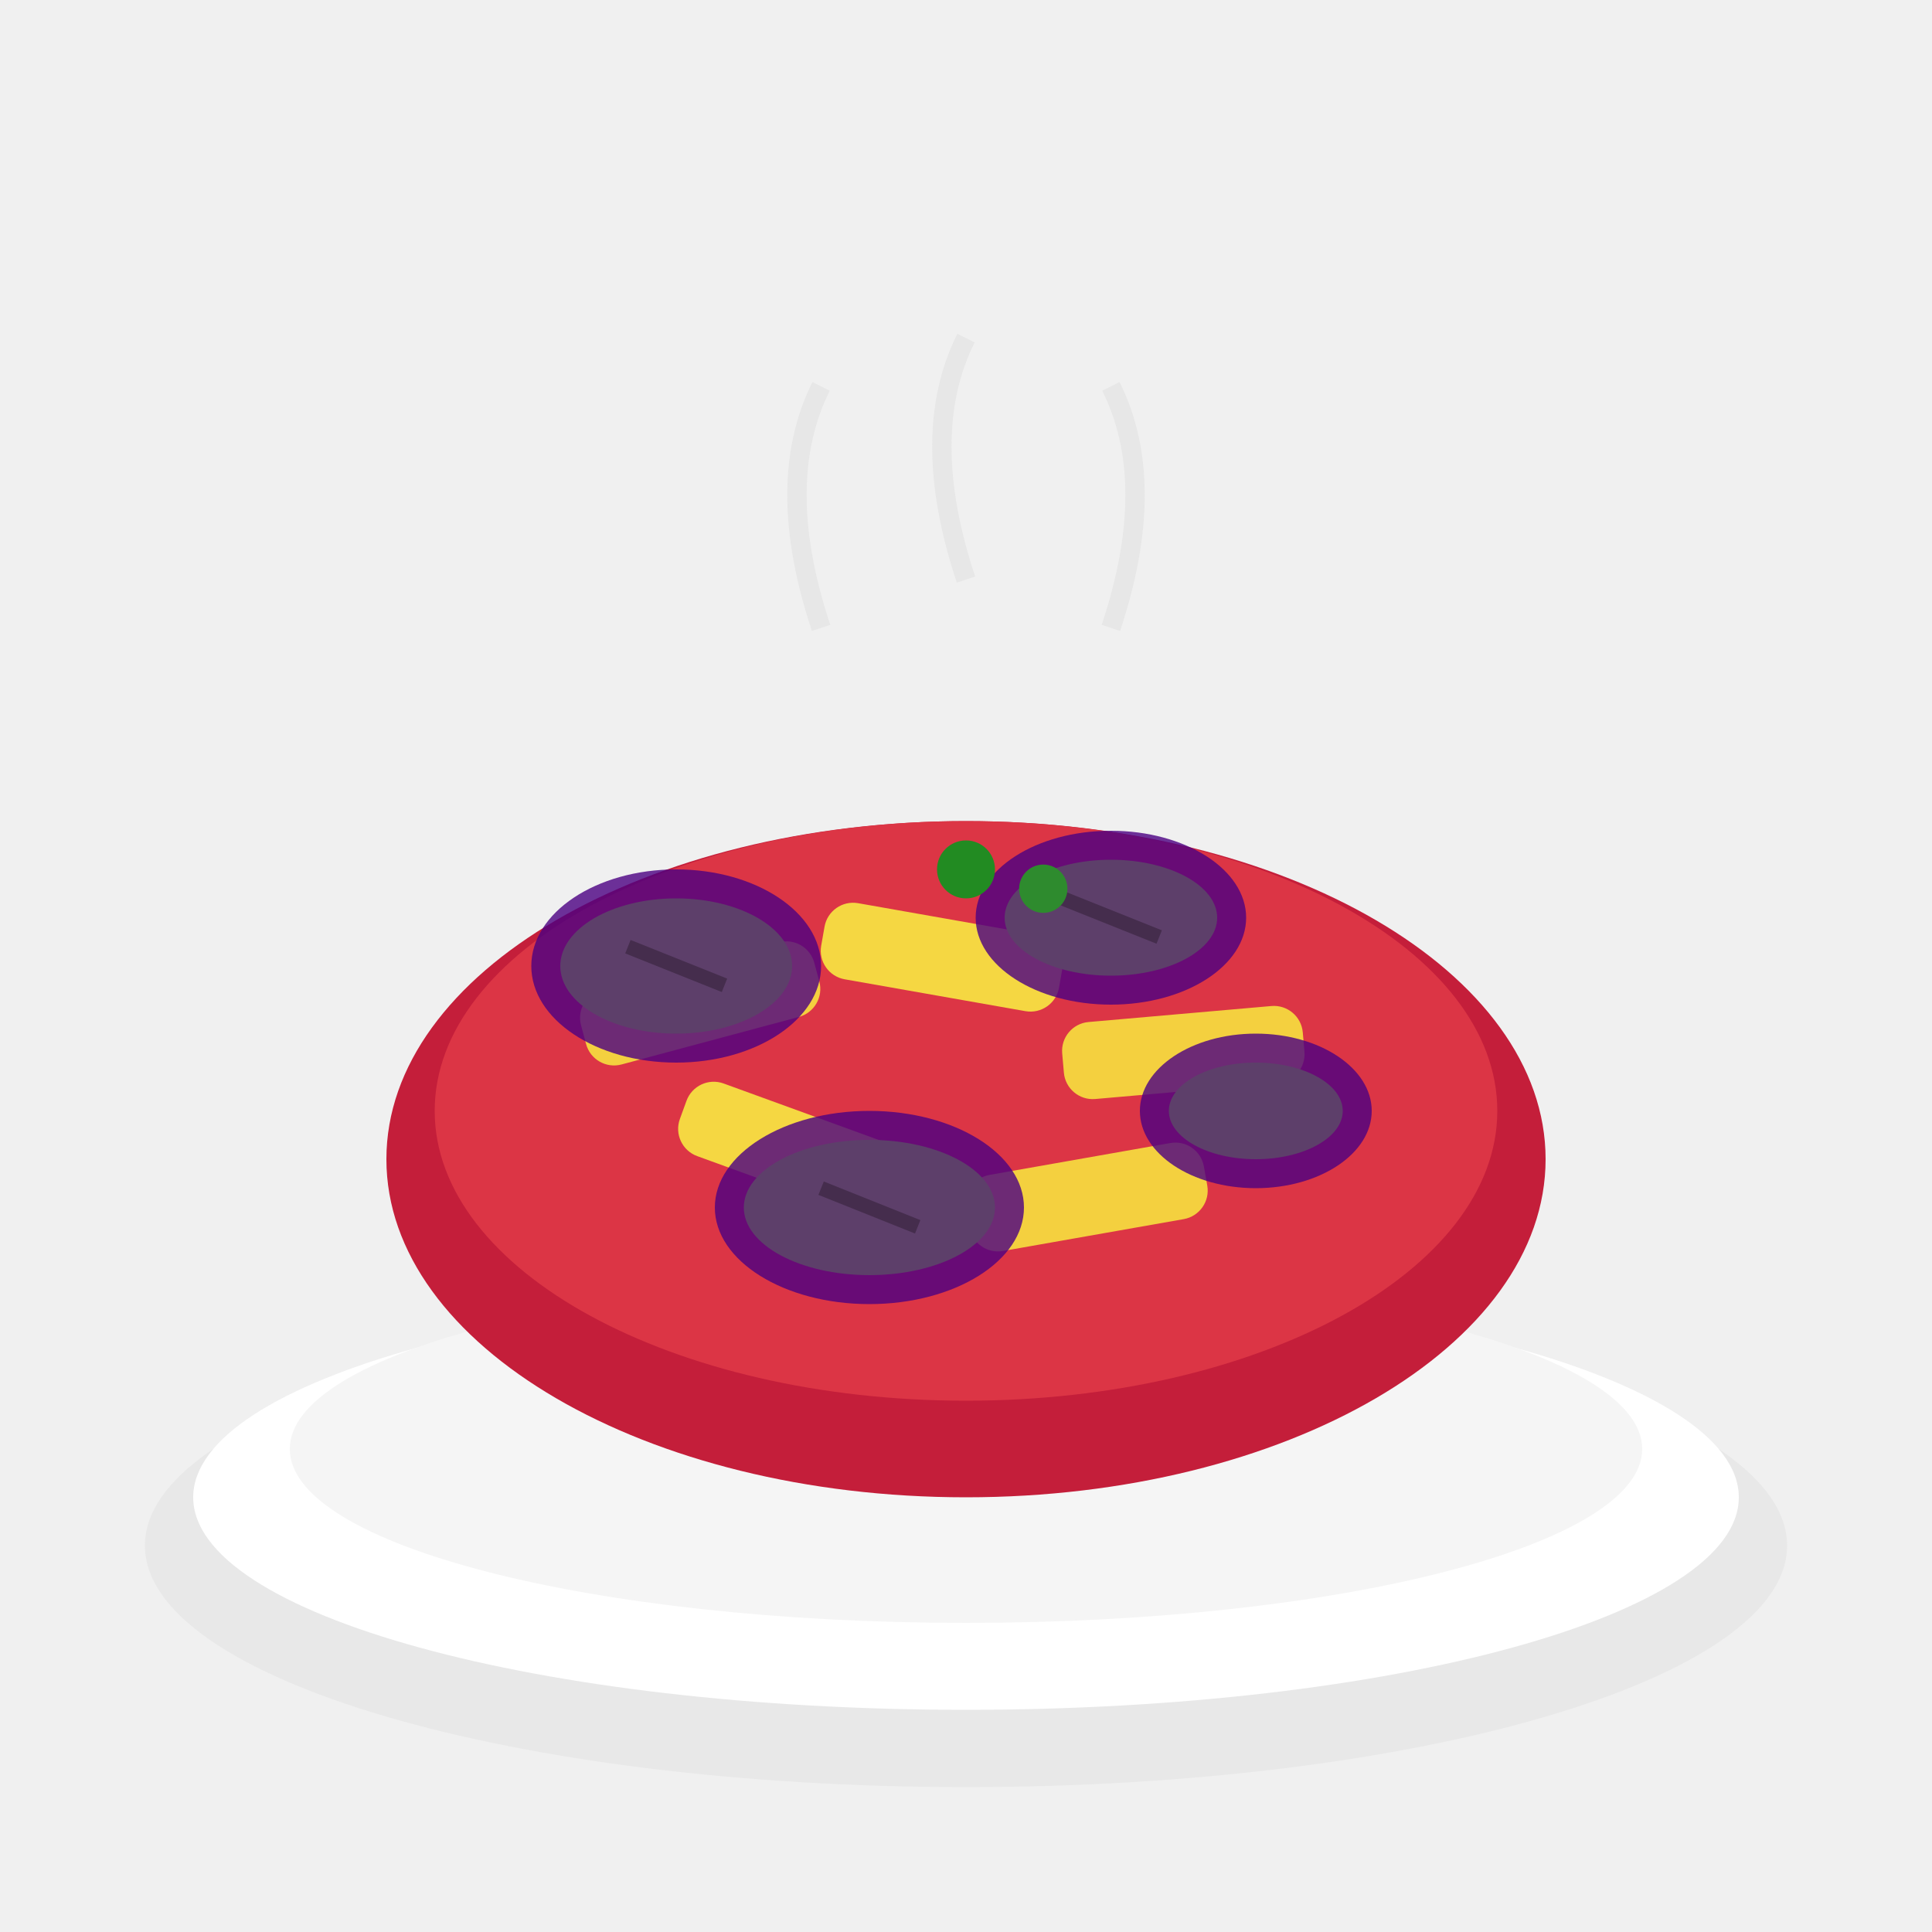
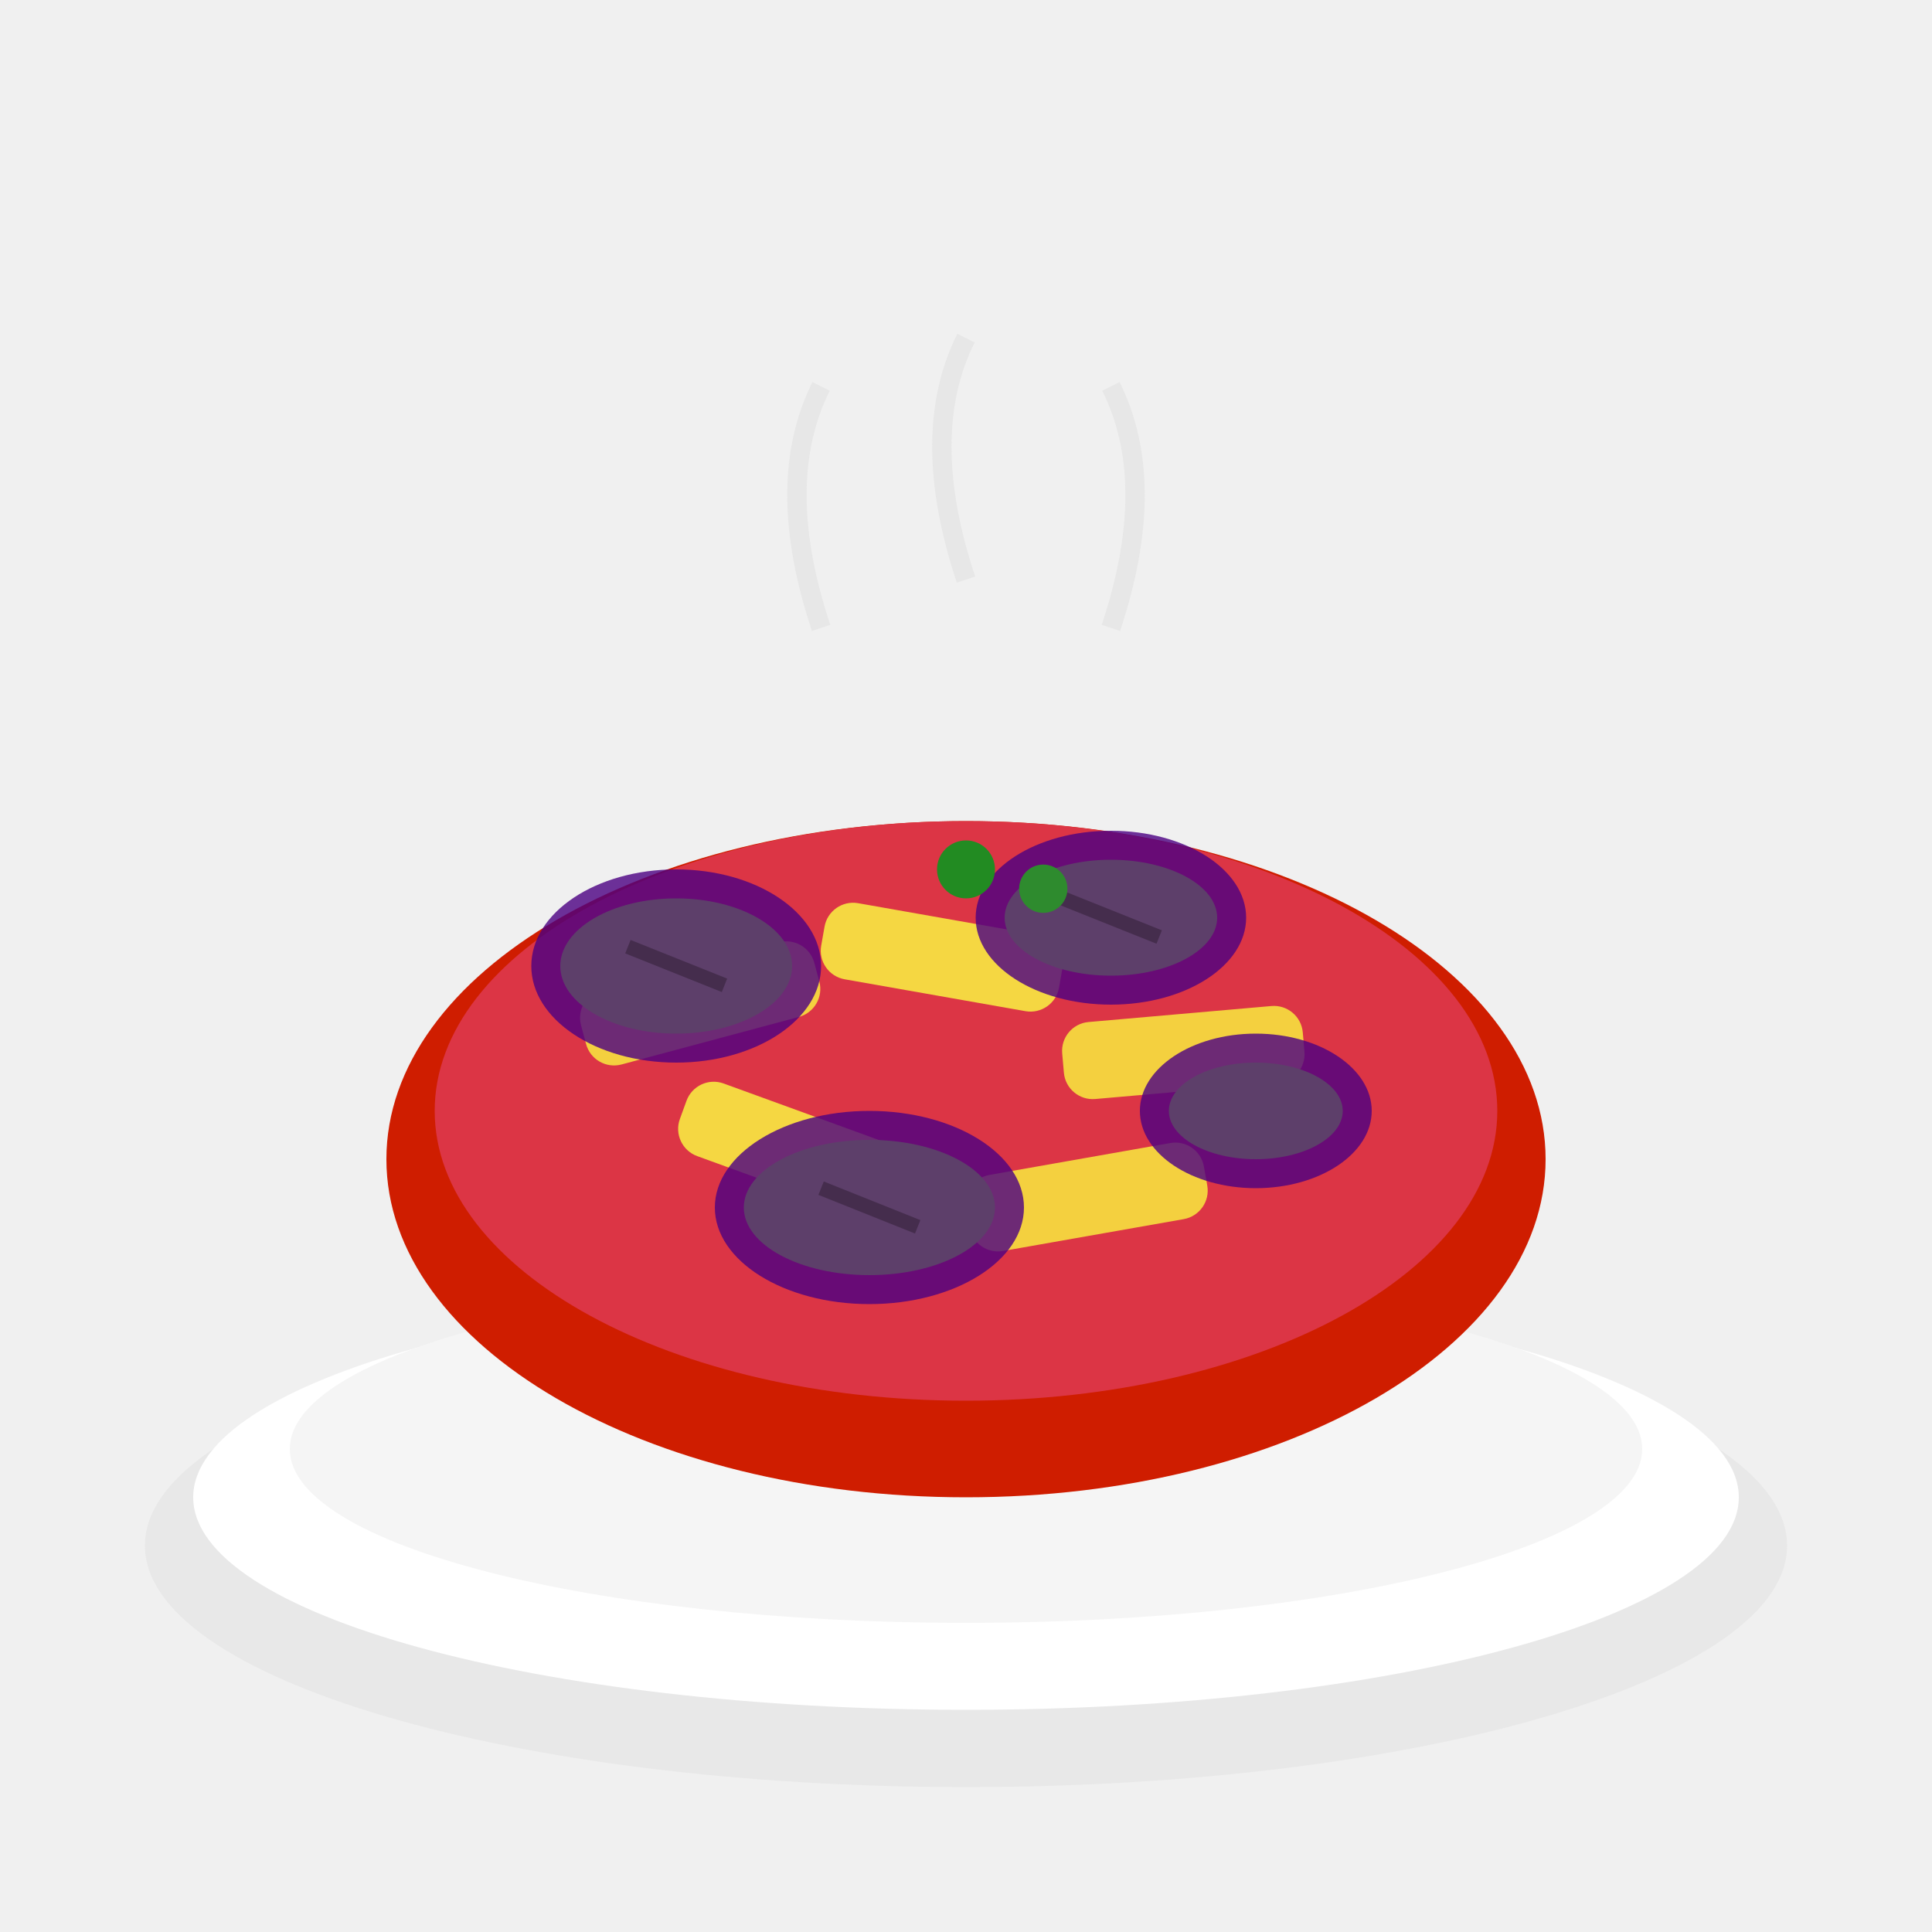
<svg xmlns="http://www.w3.org/2000/svg" viewBox="0 0 200 200">
  <ellipse cx="100" cy="160" rx="85" ry="25" fill="#E8E8E8" />
  <ellipse cx="100" cy="155" rx="80" ry="22" fill="#FFFFFF" />
  <ellipse cx="100" cy="150" rx="70" ry="18" fill="#F5F5F5" />
-   <ellipse cx="100" cy="120" rx="60" ry="35" fill="#C41E3A" />
+   <ellipse cx="100" cy="120" rx="60" ry="35" fill="#CF1D00" />
  <ellipse cx="100" cy="115" rx="55" ry="30" fill="#DC3545" />
  <rect x="60" y="100" width="25" height="8" rx="3" fill="#F4D03F" transform="rotate(-15 72 104)" />
  <rect x="85" y="95" width="25" height="8" rx="3" fill="#F5D742" transform="rotate(10 97 99)" />
  <rect x="110" y="105" width="25" height="8" rx="3" fill="#F4D03F" transform="rotate(-5 122 109)" />
  <rect x="70" y="115" width="25" height="8" rx="3" fill="#F5D742" transform="rotate(20 82 119)" />
  <rect x="100" y="120" width="25" height="8" rx="3" fill="#F4D03F" transform="rotate(-10 112 124)" />
  <ellipse cx="70" cy="100" rx="15" ry="10" fill="#4B0082" opacity="0.8" />
  <ellipse cx="70" cy="100" rx="12" ry="7" fill="#5D3F6A" />
  <ellipse cx="115" cy="95" rx="14" ry="9" fill="#4B0082" opacity="0.8" />
  <ellipse cx="115" cy="95" rx="11" ry="6" fill="#5D3F6A" />
  <ellipse cx="90" cy="125" rx="16" ry="10" fill="#4B0082" opacity="0.8" />
  <ellipse cx="90" cy="125" rx="13" ry="7" fill="#5D3F6A" />
  <ellipse cx="130" cy="115" rx="12" ry="8" fill="#4B0082" opacity="0.8" />
  <ellipse cx="130" cy="115" rx="9" ry="5" fill="#5D3F6A" />
  <line x1="65" y1="98" x2="75" y2="102" stroke="#2D1B30" stroke-width="1.5" opacity="0.5" />
  <line x1="110" y1="93" x2="120" y2="97" stroke="#2D1B30" stroke-width="1.5" opacity="0.5" />
  <line x1="85" y1="123" x2="95" y2="127" stroke="#2D1B30" stroke-width="1.5" opacity="0.5" />
  <circle cx="100" cy="90" r="3" fill="#228B22" />
  <circle cx="108" cy="92" r="2.5" fill="#2E8B2E" />
  <path d="M85,65 Q80,50 85,40" stroke="#DDD" stroke-width="2" fill="none" opacity="0.5" />
  <path d="M100,60 Q95,45 100,35" stroke="#DDD" stroke-width="2" fill="none" opacity="0.5" />
  <path d="M115,65 Q120,50 115,40" stroke="#DDD" stroke-width="2" fill="none" opacity="0.5" />
</svg>
